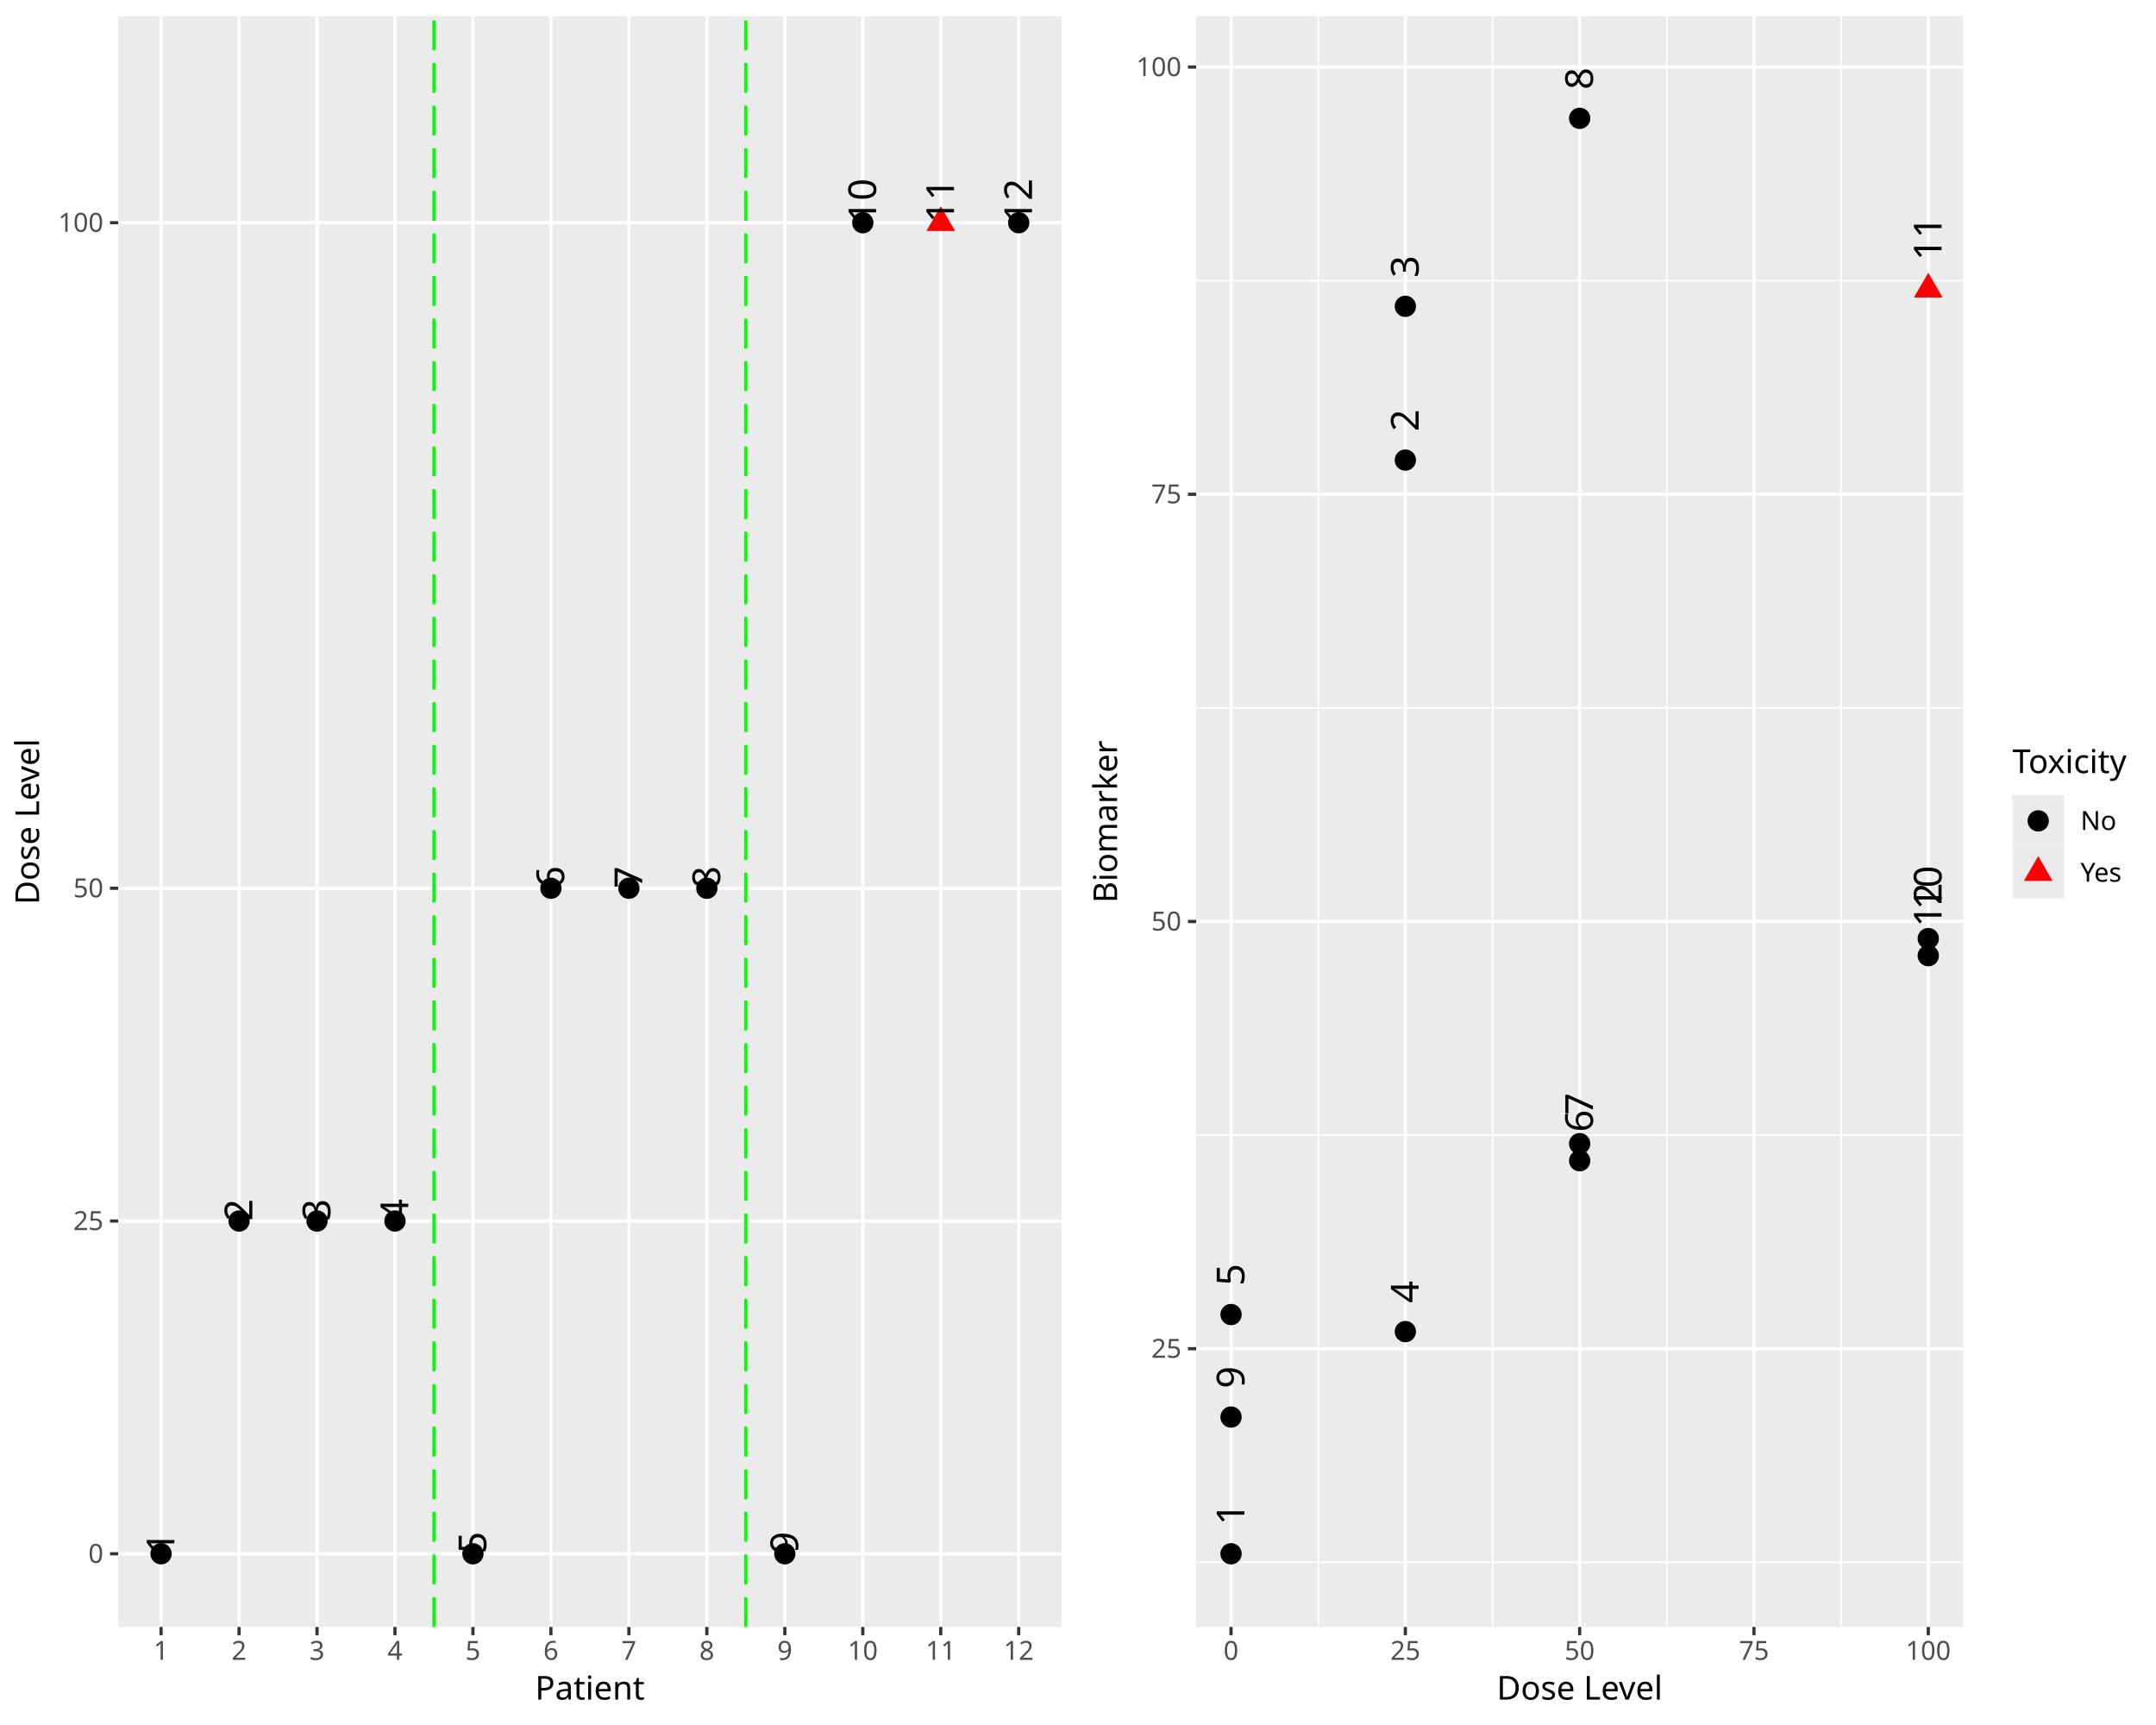
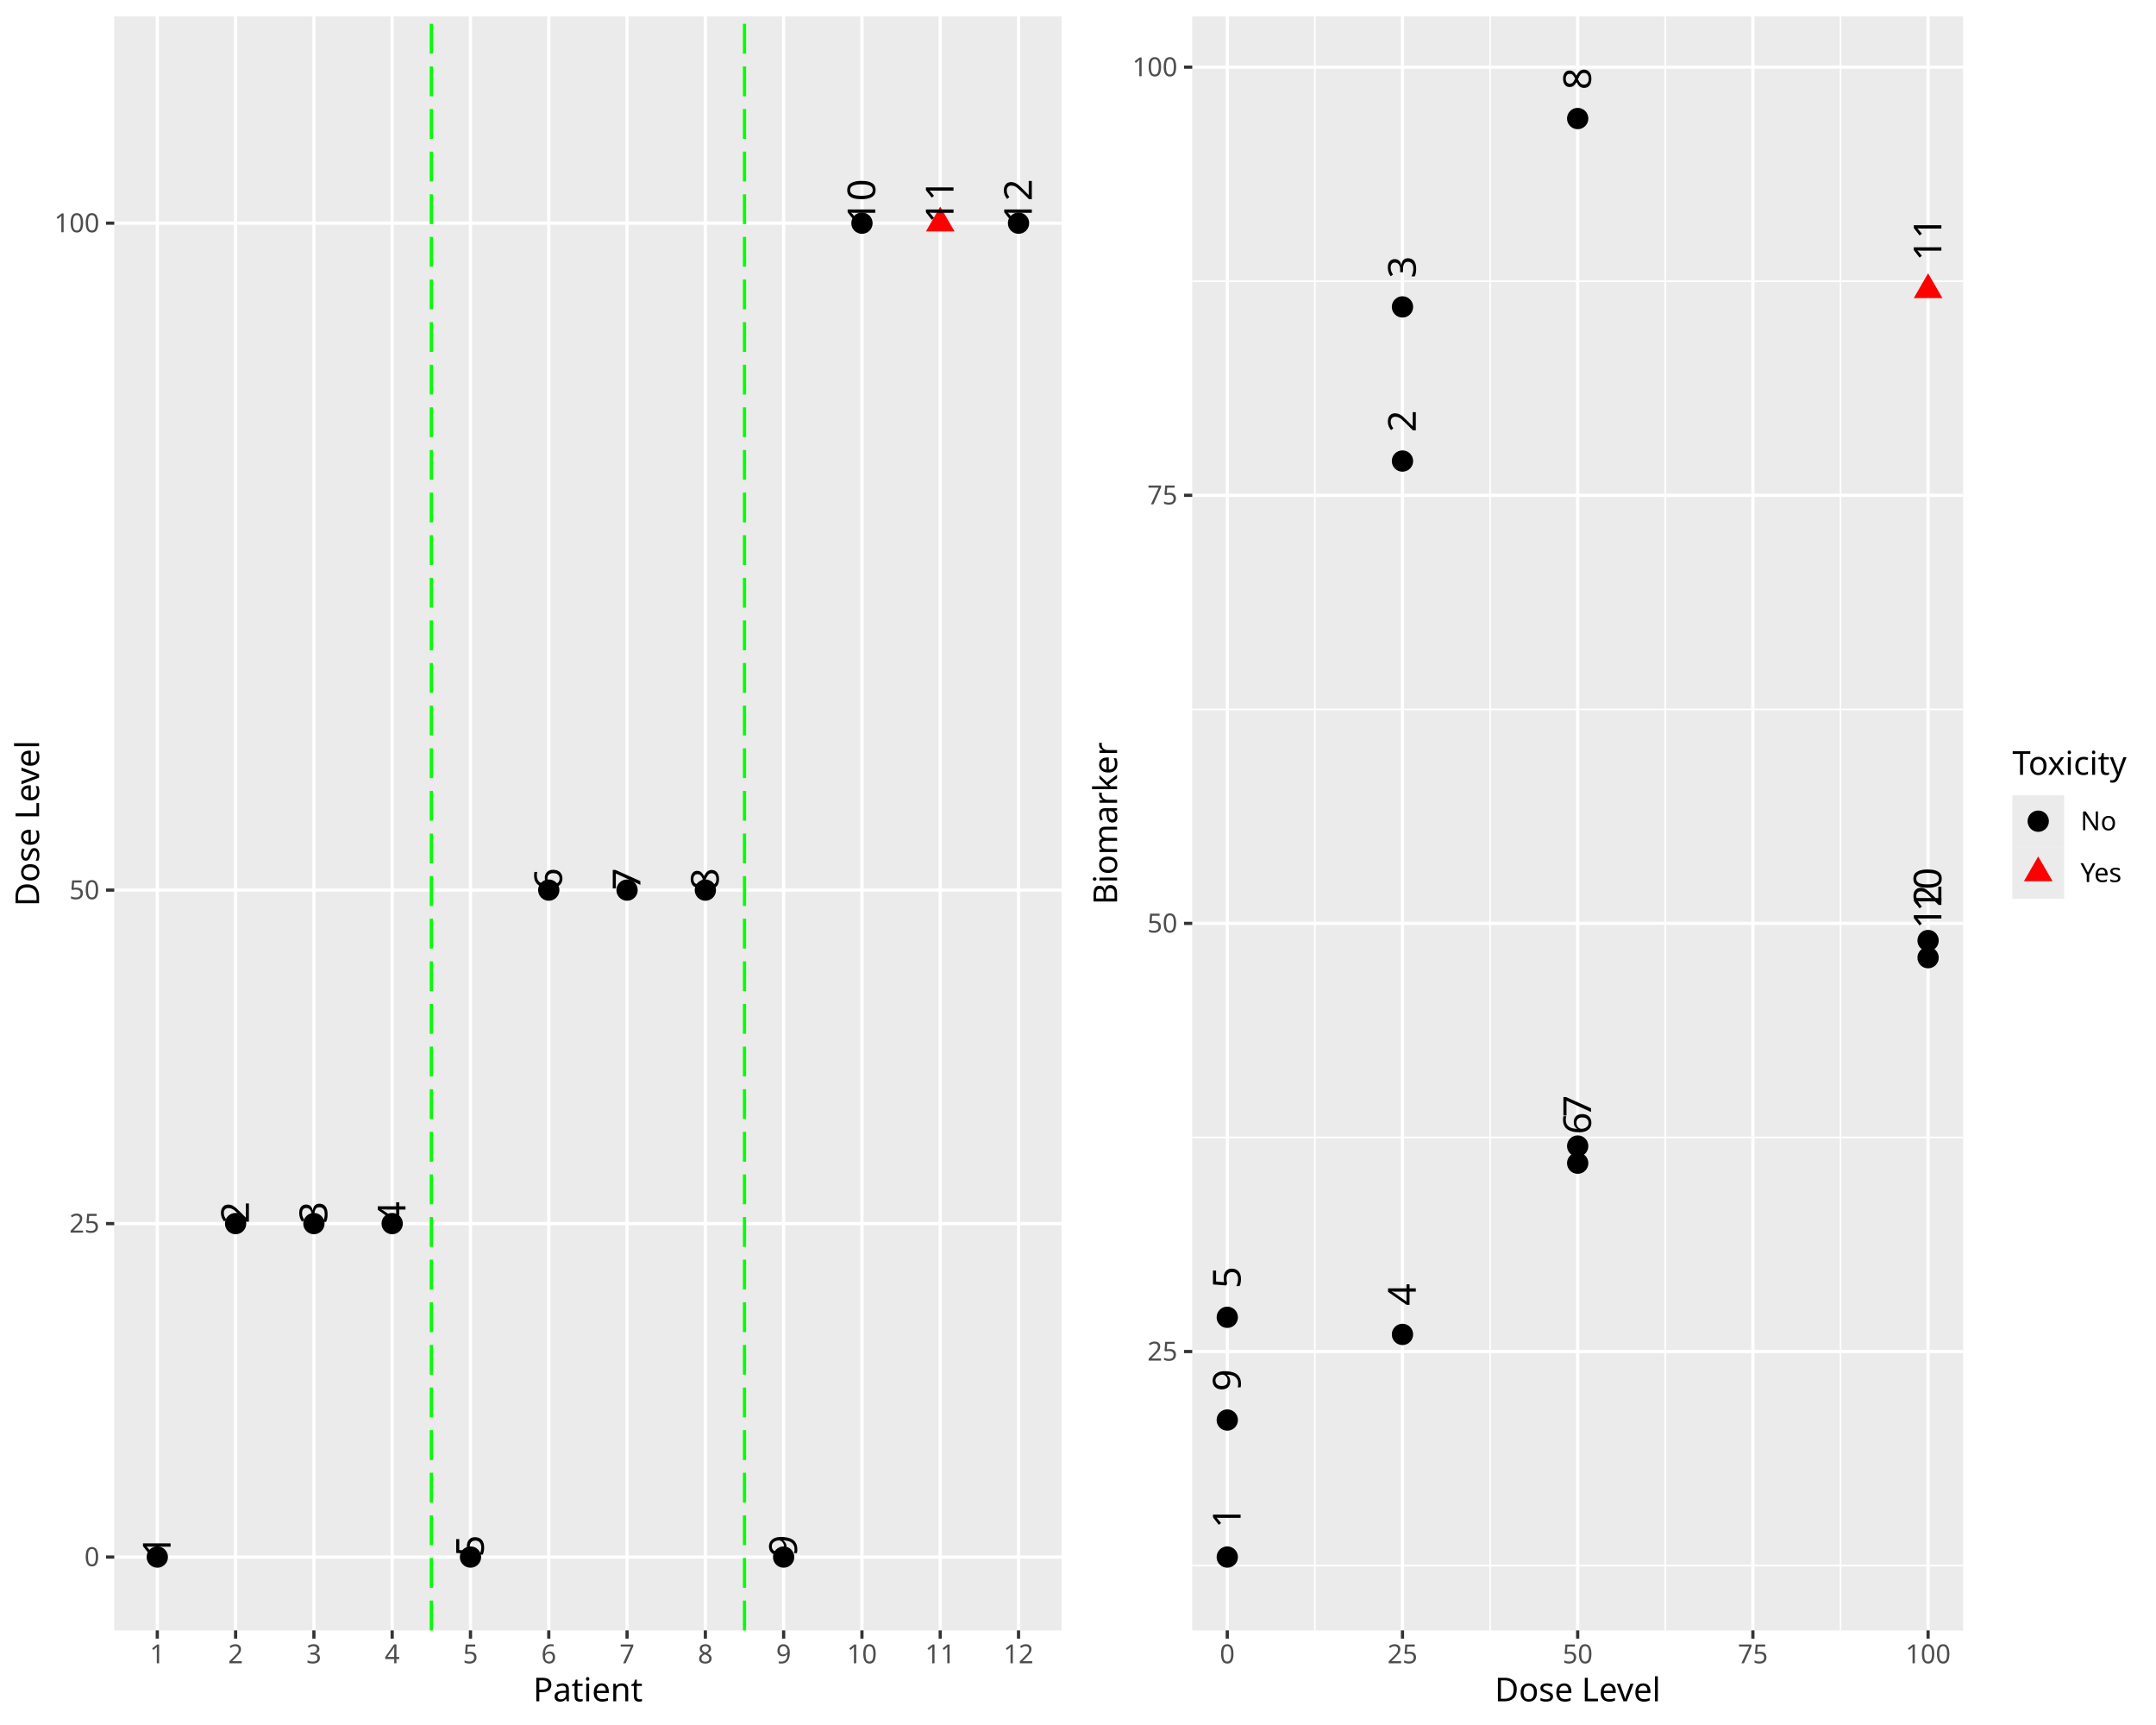
<svg xmlns="http://www.w3.org/2000/svg" class="svglite" data-engine-version="2.0" width="720.00pt" height="576.00pt" viewBox="0 0 720.00 576.00">
  <defs>
    <style type="text/css">
    .svglite line, .svglite polyline, .svglite polygon, .svglite path, .svglite rect, .svglite circle {
      fill: none;
      stroke: #000000;
      stroke-linecap: round;
      stroke-linejoin: round;
      stroke-miterlimit: 10.00;
    }
  </style>
  </defs>
  <rect width="100%" height="100%" style="stroke: none; fill: #FFFFFF;" />
  <defs>
    <clipPath id="cpMC4wMHw3MjAuMDB8MC4wMHw1NzYuMDA=">
      <rect x="0.00" y="0.00" width="720.00" height="576.00" />
    </clipPath>
  </defs>
  <g clip-path="url(#cpMC4wMHw3MjAuMDB8MC4wMHw1NzYuMDA=)">
</g>
  <defs>
    <clipPath id="cpMC4wMHwzNjAuMDB8MC4wMHw1NzYuMDA=">
      <rect x="0" y="0.00" width="360.00" height="576.00" />
    </clipPath>
  </defs>
  <g clip-path="url(#cpMC4wMHwzNjAuMDB8MC4wMHw1NzYuMDA=)">
    <rect x="0" y="0.00" width="360.00" height="576.00" style="stroke-width: 1.07; stroke: #FFFFFF; fill: #FFFFFF;" />
  </g>
  <g clip-path="url(#cpMC4wMHw3MjAuMDB8MC4wMHw1NzYuMDA=)">
</g>
  <defs>
-     <clipPath id="cpMzkuNDd8MzU0LjUyfDUuNDh8NTQzLjI3">
-       <rect x="39.47" y="5.48" width="315.05" height="537.79" />
-     </clipPath>
-   </defs>
-   <g clip-path="url(#cpMzkuNDd8MzU0LjUyfDUuNDh8NTQzLjI3)">
-     <rect x="39.47" y="5.48" width="315.05" height="537.79" style="stroke-width: 1.07; stroke: none; fill: #EBEBEB;" />
-     <polyline points="39.47,518.82 354.52,518.82 " style="stroke-width: 1.07; stroke: #FFFFFF; stroke-linecap: butt;" />
-     <polyline points="39.47,407.71 354.52,407.71 " style="stroke-width: 1.07; stroke: #FFFFFF; stroke-linecap: butt;" />
-     <polyline points="39.47,296.60 354.52,296.60 " style="stroke-width: 1.07; stroke: #FFFFFF; stroke-linecap: butt;" />
-     <polyline points="39.47,74.37 354.52,74.37 " style="stroke-width: 1.07; stroke: #FFFFFF; stroke-linecap: butt;" />
-     <polyline points="53.79,543.27 53.79,5.48 " style="stroke-width: 1.07; stroke: #FFFFFF; stroke-linecap: butt;" />
-     <polyline points="79.83,543.27 79.83,5.48 " style="stroke-width: 1.07; stroke: #FFFFFF; stroke-linecap: butt;" />
-     <polyline points="105.87,543.27 105.87,5.48 " style="stroke-width: 1.07; stroke: #FFFFFF; stroke-linecap: butt;" />
-     <polyline points="131.90,543.27 131.90,5.48 " style="stroke-width: 1.07; stroke: #FFFFFF; stroke-linecap: butt;" />
-     <polyline points="157.94,543.27 157.94,5.48 " style="stroke-width: 1.07; stroke: #FFFFFF; stroke-linecap: butt;" />
-     <polyline points="183.98,543.27 183.98,5.48 " style="stroke-width: 1.07; stroke: #FFFFFF; stroke-linecap: butt;" />
-     <polyline points="210.02,543.27 210.02,5.48 " style="stroke-width: 1.07; stroke: #FFFFFF; stroke-linecap: butt;" />
-     <polyline points="236.05,543.27 236.05,5.48 " style="stroke-width: 1.07; stroke: #FFFFFF; stroke-linecap: butt;" />
-     <polyline points="262.09,543.27 262.09,5.48 " style="stroke-width: 1.07; stroke: #FFFFFF; stroke-linecap: butt;" />
-     <polyline points="288.13,543.27 288.13,5.48 " style="stroke-width: 1.07; stroke: #FFFFFF; stroke-linecap: butt;" />
-     <polyline points="314.16,543.27 314.16,5.48 " style="stroke-width: 1.07; stroke: #FFFFFF; stroke-linecap: butt;" />
-     <polyline points="340.20,543.27 340.20,5.48 " style="stroke-width: 1.07; stroke: #FFFFFF; stroke-linecap: butt;" />
-     <circle cx="53.79" cy="518.82" r="3.56" style="stroke-width: 0.71; stroke: none; fill: #000000;" />
-     <circle cx="79.83" cy="407.71" r="3.56" style="stroke-width: 0.71; stroke: none; fill: #000000;" />
-     <circle cx="105.87" cy="407.71" r="3.56" style="stroke-width: 0.71; stroke: none; fill: #000000;" />
-     <circle cx="131.90" cy="407.71" r="3.56" style="stroke-width: 0.71; stroke: none; fill: #000000;" />
-     <circle cx="157.94" cy="518.82" r="3.56" style="stroke-width: 0.71; stroke: none; fill: #000000;" />
-     <circle cx="183.98" cy="296.60" r="3.56" style="stroke-width: 0.71; stroke: none; fill: #000000;" />
-     <circle cx="210.02" cy="296.60" r="3.56" style="stroke-width: 0.71; stroke: none; fill: #000000;" />
-     <circle cx="236.05" cy="296.60" r="3.56" style="stroke-width: 0.71; stroke: none; fill: #000000;" />
-     <circle cx="262.09" cy="518.82" r="3.56" style="stroke-width: 0.71; stroke: none; fill: #000000;" />
-     <circle cx="288.13" cy="74.37" r="3.56" style="stroke-width: 0.71; stroke: none; fill: #000000;" />
-     <polygon points="314.16,68.84 318.95,77.13 309.38,77.13 " style="stroke-width: 0.71; stroke: none; fill: #FF0000;" />
-     <circle cx="340.20" cy="74.37" r="3.56" style="stroke-width: 0.71; stroke: none; fill: #000000;" />
-     <line x1="144.92" y1="543.27" x2="144.92" y2="5.48" style="stroke-width: 1.07; stroke: #00FF00; stroke-dasharray: 9.96,4.27; stroke-linecap: butt;" />
-     <line x1="249.07" y1="543.27" x2="249.07" y2="5.48" style="stroke-width: 1.07; stroke: #00FF00; stroke-dasharray: 9.96,4.27; stroke-linecap: butt;" />
-     <text transform="translate(58.23,518.82) rotate(-90)" style="font-size: 12.90px; font-family: sans;" textLength="14.35px" lengthAdjust="spacingAndGlyphs">  1</text>
-     <text transform="translate(84.27,407.71) rotate(-90)" style="font-size: 12.90px; font-family: sans;" textLength="14.35px" lengthAdjust="spacingAndGlyphs">  2</text>
-     <text transform="translate(110.31,407.71) rotate(-90)" style="font-size: 12.90px; font-family: sans;" textLength="14.35px" lengthAdjust="spacingAndGlyphs">  3</text>
-     <text transform="translate(136.34,407.71) rotate(-90)" style="font-size: 12.90px; font-family: sans;" textLength="14.35px" lengthAdjust="spacingAndGlyphs">  4</text>
-     <text transform="translate(162.38,518.82) rotate(-90)" style="font-size: 12.90px; font-family: sans;" textLength="14.35px" lengthAdjust="spacingAndGlyphs">  5</text>
-     <text transform="translate(188.42,296.60) rotate(-90)" style="font-size: 12.90px; font-family: sans;" textLength="14.35px" lengthAdjust="spacingAndGlyphs">  6</text>
-     <text transform="translate(214.46,296.60) rotate(-90)" style="font-size: 12.90px; font-family: sans;" textLength="14.35px" lengthAdjust="spacingAndGlyphs">  7</text>
-     <text transform="translate(240.49,296.60) rotate(-90)" style="font-size: 12.90px; font-family: sans;" textLength="14.35px" lengthAdjust="spacingAndGlyphs">  8</text>
-     <text transform="translate(266.53,518.82) rotate(-90)" style="font-size: 12.90px; font-family: sans;" textLength="14.35px" lengthAdjust="spacingAndGlyphs">  9</text>
-     <text transform="translate(292.57,74.37) rotate(-90)" style="font-size: 12.90px; font-family: sans;" textLength="21.53px" lengthAdjust="spacingAndGlyphs">  10</text>
-     <text transform="translate(318.60,74.37) rotate(-90)" style="font-size: 12.90px; font-family: sans;" textLength="21.53px" lengthAdjust="spacingAndGlyphs">  11</text>
-     <text transform="translate(344.64,74.37) rotate(-90)" style="font-size: 12.90px; font-family: sans;" textLength="21.53px" lengthAdjust="spacingAndGlyphs">  12</text>
-   </g>
-   <g clip-path="url(#cpMC4wMHw3MjAuMDB8MC4wMHw1NzYuMDA=)">
-     <text x="34.54" y="521.85" text-anchor="end" style="font-size: 8.80px; fill: #4D4D4D; font-family: sans;" textLength="4.89px" lengthAdjust="spacingAndGlyphs">0</text>
-     <text x="34.54" y="410.74" text-anchor="end" style="font-size: 8.80px; fill: #4D4D4D; font-family: sans;" textLength="9.79px" lengthAdjust="spacingAndGlyphs">25</text>
-     <text x="34.54" y="299.62" text-anchor="end" style="font-size: 8.80px; fill: #4D4D4D; font-family: sans;" textLength="9.79px" lengthAdjust="spacingAndGlyphs">50</text>
-     <text x="34.54" y="77.40" text-anchor="end" style="font-size: 8.80px; fill: #4D4D4D; font-family: sans;" textLength="14.68px" lengthAdjust="spacingAndGlyphs">100</text>
-     <polyline points="36.73,518.82 39.47,518.82 " style="stroke-width: 1.07; stroke: #333333; stroke-linecap: butt;" />
-     <polyline points="36.73,407.71 39.47,407.71 " style="stroke-width: 1.07; stroke: #333333; stroke-linecap: butt;" />
-     <polyline points="36.73,296.60 39.47,296.60 " style="stroke-width: 1.07; stroke: #333333; stroke-linecap: butt;" />
-     <polyline points="36.73,74.37 39.47,74.37 " style="stroke-width: 1.07; stroke: #333333; stroke-linecap: butt;" />
-     <polyline points="53.79,546.01 53.79,543.27 " style="stroke-width: 1.07; stroke: #333333; stroke-linecap: butt;" />
-     <polyline points="79.83,546.01 79.83,543.27 " style="stroke-width: 1.07; stroke: #333333; stroke-linecap: butt;" />
-     <polyline points="105.87,546.01 105.87,543.27 " style="stroke-width: 1.07; stroke: #333333; stroke-linecap: butt;" />
-     <polyline points="131.90,546.01 131.90,543.27 " style="stroke-width: 1.07; stroke: #333333; stroke-linecap: butt;" />
-     <polyline points="157.94,546.01 157.94,543.27 " style="stroke-width: 1.07; stroke: #333333; stroke-linecap: butt;" />
-     <polyline points="183.98,546.01 183.98,543.27 " style="stroke-width: 1.07; stroke: #333333; stroke-linecap: butt;" />
-     <polyline points="210.02,546.01 210.02,543.27 " style="stroke-width: 1.07; stroke: #333333; stroke-linecap: butt;" />
-     <polyline points="236.05,546.01 236.05,543.27 " style="stroke-width: 1.07; stroke: #333333; stroke-linecap: butt;" />
-     <polyline points="262.09,546.01 262.09,543.27 " style="stroke-width: 1.07; stroke: #333333; stroke-linecap: butt;" />
-     <polyline points="288.13,546.01 288.13,543.27 " style="stroke-width: 1.07; stroke: #333333; stroke-linecap: butt;" />
-     <polyline points="314.16,546.01 314.16,543.27 " style="stroke-width: 1.07; stroke: #333333; stroke-linecap: butt;" />
-     <polyline points="340.20,546.01 340.20,543.27 " style="stroke-width: 1.07; stroke: #333333; stroke-linecap: butt;" />
-     <text x="53.79" y="554.25" text-anchor="middle" style="font-size: 8.80px; fill: #4D4D4D; font-family: sans;" textLength="4.89px" lengthAdjust="spacingAndGlyphs">1</text>
-     <text x="79.83" y="554.25" text-anchor="middle" style="font-size: 8.80px; fill: #4D4D4D; font-family: sans;" textLength="4.89px" lengthAdjust="spacingAndGlyphs">2</text>
-     <text x="105.87" y="554.25" text-anchor="middle" style="font-size: 8.80px; fill: #4D4D4D; font-family: sans;" textLength="4.89px" lengthAdjust="spacingAndGlyphs">3</text>
-     <text x="131.90" y="554.25" text-anchor="middle" style="font-size: 8.80px; fill: #4D4D4D; font-family: sans;" textLength="4.89px" lengthAdjust="spacingAndGlyphs">4</text>
-     <text x="157.94" y="554.25" text-anchor="middle" style="font-size: 8.80px; fill: #4D4D4D; font-family: sans;" textLength="4.89px" lengthAdjust="spacingAndGlyphs">5</text>
-     <text x="183.98" y="554.25" text-anchor="middle" style="font-size: 8.80px; fill: #4D4D4D; font-family: sans;" textLength="4.89px" lengthAdjust="spacingAndGlyphs">6</text>
-     <text x="210.02" y="554.25" text-anchor="middle" style="font-size: 8.80px; fill: #4D4D4D; font-family: sans;" textLength="4.89px" lengthAdjust="spacingAndGlyphs">7</text>
-     <text x="236.05" y="554.25" text-anchor="middle" style="font-size: 8.80px; fill: #4D4D4D; font-family: sans;" textLength="4.89px" lengthAdjust="spacingAndGlyphs">8</text>
-     <text x="262.09" y="554.25" text-anchor="middle" style="font-size: 8.80px; fill: #4D4D4D; font-family: sans;" textLength="4.89px" lengthAdjust="spacingAndGlyphs">9</text>
-     <text x="288.13" y="554.25" text-anchor="middle" style="font-size: 8.80px; fill: #4D4D4D; font-family: sans;" textLength="9.79px" lengthAdjust="spacingAndGlyphs">10</text>
-     <text x="314.16" y="554.25" text-anchor="middle" style="font-size: 8.80px; fill: #4D4D4D; font-family: sans;" textLength="9.79px" lengthAdjust="spacingAndGlyphs">11</text>
-     <text x="340.20" y="554.25" text-anchor="middle" style="font-size: 8.80px; fill: #4D4D4D; font-family: sans;" textLength="9.79px" lengthAdjust="spacingAndGlyphs">12</text>
-     <text x="197.00" y="567.52" text-anchor="middle" style="font-size: 11.00px; font-family: sans;" textLength="34.25px" lengthAdjust="spacingAndGlyphs">Patient</text>
-     <text transform="translate(13.05,274.37) rotate(-90)" text-anchor="middle" style="font-size: 11.00px; font-family: sans;" textLength="55.04px" lengthAdjust="spacingAndGlyphs">Dose Level</text>
+     <clipPath id="cpMzguMTV8MzU0LjUyfDUuNDh8NTQ0LjQy">
+       <rect x="38.15" y="5.48" width="316.37" height="538.94" />
+     </clipPath>
+   </defs>
+   <g clip-path="url(#cpMzguMTV8MzU0LjUyfDUuNDh8NTQ0LjQy)">
+     <rect x="38.15" y="5.48" width="316.37" height="538.94" style="stroke-width: 1.07; stroke: none; fill: #EBEBEB;" />
+     <polyline points="38.15,519.92 354.52,519.92 " style="stroke-width: 1.07; stroke: #FFFFFF; stroke-linecap: butt;" />
+     <polyline points="38.15,408.57 354.52,408.57 " style="stroke-width: 1.07; stroke: #FFFFFF; stroke-linecap: butt;" />
+     <polyline points="38.15,297.22 354.52,297.22 " style="stroke-width: 1.07; stroke: #FFFFFF; stroke-linecap: butt;" />
+     <polyline points="38.15,74.52 354.52,74.52 " style="stroke-width: 1.07; stroke: #FFFFFF; stroke-linecap: butt;" />
+     <polyline points="52.53,544.42 52.53,5.48 " style="stroke-width: 1.07; stroke: #FFFFFF; stroke-linecap: butt;" />
+     <polyline points="78.68,544.42 78.68,5.48 " style="stroke-width: 1.07; stroke: #FFFFFF; stroke-linecap: butt;" />
+     <polyline points="104.83,544.42 104.83,5.48 " style="stroke-width: 1.07; stroke: #FFFFFF; stroke-linecap: butt;" />
+     <polyline points="130.97,544.42 130.97,5.48 " style="stroke-width: 1.07; stroke: #FFFFFF; stroke-linecap: butt;" />
+     <polyline points="157.12,544.42 157.12,5.48 " style="stroke-width: 1.07; stroke: #FFFFFF; stroke-linecap: butt;" />
+     <polyline points="183.26,544.42 183.26,5.48 " style="stroke-width: 1.07; stroke: #FFFFFF; stroke-linecap: butt;" />
+     <polyline points="209.41,544.42 209.41,5.48 " style="stroke-width: 1.07; stroke: #FFFFFF; stroke-linecap: butt;" />
+     <polyline points="235.56,544.42 235.56,5.48 " style="stroke-width: 1.07; stroke: #FFFFFF; stroke-linecap: butt;" />
+     <polyline points="261.70,544.42 261.70,5.48 " style="stroke-width: 1.07; stroke: #FFFFFF; stroke-linecap: butt;" />
+     <polyline points="287.85,544.42 287.85,5.48 " style="stroke-width: 1.07; stroke: #FFFFFF; stroke-linecap: butt;" />
+     <polyline points="313.99,544.42 313.99,5.48 " style="stroke-width: 1.07; stroke: #FFFFFF; stroke-linecap: butt;" />
+     <polyline points="340.14,544.42 340.14,5.48 " style="stroke-width: 1.07; stroke: #FFFFFF; stroke-linecap: butt;" />
+     <circle cx="52.53" cy="519.92" r="3.56" style="stroke-width: 0.71; stroke: none; fill: #000000;" />
+     <circle cx="78.68" cy="408.57" r="3.56" style="stroke-width: 0.71; stroke: none; fill: #000000;" />
+     <circle cx="104.83" cy="408.57" r="3.56" style="stroke-width: 0.71; stroke: none; fill: #000000;" />
+     <circle cx="130.97" cy="408.57" r="3.56" style="stroke-width: 0.71; stroke: none; fill: #000000;" />
+     <circle cx="157.12" cy="519.92" r="3.56" style="stroke-width: 0.71; stroke: none; fill: #000000;" />
+     <circle cx="183.26" cy="297.22" r="3.56" style="stroke-width: 0.71; stroke: none; fill: #000000;" />
+     <circle cx="209.41" cy="297.22" r="3.56" style="stroke-width: 0.71; stroke: none; fill: #000000;" />
+     <circle cx="235.56" cy="297.22" r="3.56" style="stroke-width: 0.71; stroke: none; fill: #000000;" />
+     <circle cx="261.70" cy="519.92" r="3.56" style="stroke-width: 0.71; stroke: none; fill: #000000;" />
+     <circle cx="287.85" cy="74.52" r="3.56" style="stroke-width: 0.71; stroke: none; fill: #000000;" />
+     <polygon points="313.99,68.99 318.78,77.28 309.21,77.28 " style="stroke-width: 0.71; stroke: none; fill: #FF0000;" />
+     <circle cx="340.14" cy="74.52" r="3.56" style="stroke-width: 0.71; stroke: none; fill: #000000;" />
+     <line x1="144.04" y1="544.42" x2="144.04" y2="5.48" style="stroke-width: 1.07; stroke: #00FF00; stroke-dasharray: 9.96,4.27; stroke-linecap: butt;" />
+     <line x1="248.63" y1="544.42" x2="248.63" y2="5.48" style="stroke-width: 1.07; stroke: #00FF00; stroke-dasharray: 9.96,4.27; stroke-linecap: butt;" />
+     <text transform="translate(56.97,519.92) rotate(-90)" style="font-size: 12.90px; font-family: sans;" textLength="14.35px" lengthAdjust="spacingAndGlyphs">  1</text>
+     <text transform="translate(83.12,408.57) rotate(-90)" style="font-size: 12.90px; font-family: sans;" textLength="14.35px" lengthAdjust="spacingAndGlyphs">  2</text>
+     <text transform="translate(109.27,408.57) rotate(-90)" style="font-size: 12.90px; font-family: sans;" textLength="14.35px" lengthAdjust="spacingAndGlyphs">  3</text>
+     <text transform="translate(135.41,408.57) rotate(-90)" style="font-size: 12.90px; font-family: sans;" textLength="14.35px" lengthAdjust="spacingAndGlyphs">  4</text>
+     <text transform="translate(161.56,519.92) rotate(-90)" style="font-size: 12.90px; font-family: sans;" textLength="14.35px" lengthAdjust="spacingAndGlyphs">  5</text>
+     <text transform="translate(187.70,297.22) rotate(-90)" style="font-size: 12.90px; font-family: sans;" textLength="14.35px" lengthAdjust="spacingAndGlyphs">  6</text>
+     <text transform="translate(213.85,297.22) rotate(-90)" style="font-size: 12.90px; font-family: sans;" textLength="14.35px" lengthAdjust="spacingAndGlyphs">  7</text>
+     <text transform="translate(240.00,297.22) rotate(-90)" style="font-size: 12.90px; font-family: sans;" textLength="14.35px" lengthAdjust="spacingAndGlyphs">  8</text>
+     <text transform="translate(266.14,519.92) rotate(-90)" style="font-size: 12.90px; font-family: sans;" textLength="14.35px" lengthAdjust="spacingAndGlyphs">  9</text>
+     <text transform="translate(292.29,74.52) rotate(-90)" style="font-size: 12.90px; font-family: sans;" textLength="21.53px" lengthAdjust="spacingAndGlyphs">  10</text>
+     <text transform="translate(318.43,74.52) rotate(-90)" style="font-size: 12.90px; font-family: sans;" textLength="21.53px" lengthAdjust="spacingAndGlyphs">  11</text>
+     <text transform="translate(344.58,74.52) rotate(-90)" style="font-size: 12.90px; font-family: sans;" textLength="21.53px" lengthAdjust="spacingAndGlyphs">  12</text>
+   </g>
+   <g clip-path="url(#cpMC4wMHw3MjAuMDB8MC4wMHw1NzYuMDA=)">
+     <text x="33.22" y="522.95" text-anchor="end" style="font-size: 8.80px; fill: #4D4D4D; font-family: sans;" textLength="4.89px" lengthAdjust="spacingAndGlyphs">0</text>
+     <text x="33.22" y="411.60" text-anchor="end" style="font-size: 8.80px; fill: #4D4D4D; font-family: sans;" textLength="9.79px" lengthAdjust="spacingAndGlyphs">25</text>
+     <text x="33.22" y="300.25" text-anchor="end" style="font-size: 8.80px; fill: #4D4D4D; font-family: sans;" textLength="9.79px" lengthAdjust="spacingAndGlyphs">50</text>
+     <text x="33.22" y="77.55" text-anchor="end" style="font-size: 8.80px; fill: #4D4D4D; font-family: sans;" textLength="14.68px" lengthAdjust="spacingAndGlyphs">100</text>
+     <polyline points="35.41,519.92 38.15,519.92 " style="stroke-width: 1.07; stroke: #333333; stroke-linecap: butt;" />
+     <polyline points="35.41,408.57 38.15,408.57 " style="stroke-width: 1.07; stroke: #333333; stroke-linecap: butt;" />
+     <polyline points="35.41,297.22 38.15,297.22 " style="stroke-width: 1.07; stroke: #333333; stroke-linecap: butt;" />
+     <polyline points="35.41,74.52 38.15,74.52 " style="stroke-width: 1.07; stroke: #333333; stroke-linecap: butt;" />
+     <polyline points="52.53,547.16 52.53,544.42 " style="stroke-width: 1.07; stroke: #333333; stroke-linecap: butt;" />
+     <polyline points="78.68,547.16 78.68,544.42 " style="stroke-width: 1.07; stroke: #333333; stroke-linecap: butt;" />
+     <polyline points="104.83,547.16 104.83,544.42 " style="stroke-width: 1.07; stroke: #333333; stroke-linecap: butt;" />
+     <polyline points="130.97,547.16 130.97,544.42 " style="stroke-width: 1.07; stroke: #333333; stroke-linecap: butt;" />
+     <polyline points="157.12,547.16 157.12,544.42 " style="stroke-width: 1.07; stroke: #333333; stroke-linecap: butt;" />
+     <polyline points="183.26,547.16 183.26,544.42 " style="stroke-width: 1.07; stroke: #333333; stroke-linecap: butt;" />
+     <polyline points="209.41,547.16 209.41,544.42 " style="stroke-width: 1.07; stroke: #333333; stroke-linecap: butt;" />
+     <polyline points="235.56,547.16 235.56,544.42 " style="stroke-width: 1.07; stroke: #333333; stroke-linecap: butt;" />
+     <polyline points="261.70,547.16 261.70,544.42 " style="stroke-width: 1.07; stroke: #333333; stroke-linecap: butt;" />
+     <polyline points="287.85,547.16 287.85,544.42 " style="stroke-width: 1.07; stroke: #333333; stroke-linecap: butt;" />
+     <polyline points="313.99,547.16 313.99,544.42 " style="stroke-width: 1.07; stroke: #333333; stroke-linecap: butt;" />
+     <polyline points="340.14,547.16 340.14,544.42 " style="stroke-width: 1.07; stroke: #333333; stroke-linecap: butt;" />
+     <text x="52.53" y="555.40" text-anchor="middle" style="font-size: 8.80px; fill: #4D4D4D; font-family: sans;" textLength="4.89px" lengthAdjust="spacingAndGlyphs">1</text>
+     <text x="78.68" y="555.40" text-anchor="middle" style="font-size: 8.80px; fill: #4D4D4D; font-family: sans;" textLength="4.89px" lengthAdjust="spacingAndGlyphs">2</text>
+     <text x="104.83" y="555.40" text-anchor="middle" style="font-size: 8.80px; fill: #4D4D4D; font-family: sans;" textLength="4.89px" lengthAdjust="spacingAndGlyphs">3</text>
+     <text x="130.97" y="555.40" text-anchor="middle" style="font-size: 8.80px; fill: #4D4D4D; font-family: sans;" textLength="4.89px" lengthAdjust="spacingAndGlyphs">4</text>
+     <text x="157.12" y="555.40" text-anchor="middle" style="font-size: 8.80px; fill: #4D4D4D; font-family: sans;" textLength="4.89px" lengthAdjust="spacingAndGlyphs">5</text>
+     <text x="183.26" y="555.40" text-anchor="middle" style="font-size: 8.80px; fill: #4D4D4D; font-family: sans;" textLength="4.89px" lengthAdjust="spacingAndGlyphs">6</text>
+     <text x="209.41" y="555.40" text-anchor="middle" style="font-size: 8.80px; fill: #4D4D4D; font-family: sans;" textLength="4.89px" lengthAdjust="spacingAndGlyphs">7</text>
+     <text x="235.56" y="555.40" text-anchor="middle" style="font-size: 8.80px; fill: #4D4D4D; font-family: sans;" textLength="4.89px" lengthAdjust="spacingAndGlyphs">8</text>
+     <text x="261.70" y="555.40" text-anchor="middle" style="font-size: 8.80px; fill: #4D4D4D; font-family: sans;" textLength="4.89px" lengthAdjust="spacingAndGlyphs">9</text>
+     <text x="287.85" y="555.40" text-anchor="middle" style="font-size: 8.80px; fill: #4D4D4D; font-family: sans;" textLength="9.79px" lengthAdjust="spacingAndGlyphs">10</text>
+     <text x="313.99" y="555.40" text-anchor="middle" style="font-size: 8.80px; fill: #4D4D4D; font-family: sans;" textLength="9.79px" lengthAdjust="spacingAndGlyphs">11</text>
+     <text x="340.14" y="555.40" text-anchor="middle" style="font-size: 8.80px; fill: #4D4D4D; font-family: sans;" textLength="9.79px" lengthAdjust="spacingAndGlyphs">12</text>
+     <text x="196.34" y="568.10" text-anchor="middle" style="font-size: 11.00px; font-family: sans;" textLength="34.25px" lengthAdjust="spacingAndGlyphs">Patient</text>
+     <text transform="translate(13.05,274.95) rotate(-90)" text-anchor="middle" style="font-size: 11.00px; font-family: sans;" textLength="55.04px" lengthAdjust="spacingAndGlyphs">Dose Level</text>
  </g>
  <defs>
    <clipPath id="cpMzYwLjAwfDcyMC4wMHwwLjAwfDU3Ni4wMA==">
      <rect x="360.00" y="0.00" width="360.00" height="576.00" />
    </clipPath>
  </defs>
  <g clip-path="url(#cpMzYwLjAwfDcyMC4wMHwwLjAwfDU3Ni4wMA==)">
    <rect x="360.00" y="0.00" width="360.00" height="576.00" style="stroke-width: 1.07; stroke: #FFFFFF; fill: #FFFFFF;" />
  </g>
  <g clip-path="url(#cpMC4wMHw3MjAuMDB8MC4wMHw1NzYuMDA=)">
</g>
  <defs>
-     <clipPath id="cpMzk5LjQ3fDY1NS41OXw1LjQ4fDU0My4yNw==">
-       <rect x="399.47" y="5.48" width="256.12" height="537.79" />
-     </clipPath>
-   </defs>
-   <g clip-path="url(#cpMzk5LjQ3fDY1NS41OXw1LjQ4fDU0My4yNw==)">
-     <rect x="399.47" y="5.48" width="256.12" height="537.79" style="stroke-width: 1.07; stroke: none; fill: #EBEBEB;" />
-     <polyline points="399.47,521.67 655.59,521.67 " style="stroke-width: 0.53; stroke: #FFFFFF; stroke-linecap: butt;" />
-     <polyline points="399.47,379.02 655.59,379.02 " style="stroke-width: 0.53; stroke: #FFFFFF; stroke-linecap: butt;" />
-     <polyline points="399.47,236.37 655.59,236.37 " style="stroke-width: 0.53; stroke: #FFFFFF; stroke-linecap: butt;" />
-     <polyline points="399.47,93.72 655.59,93.72 " style="stroke-width: 0.53; stroke: #FFFFFF; stroke-linecap: butt;" />
-     <polyline points="440.22,543.27 440.22,5.48 " style="stroke-width: 0.53; stroke: #FFFFFF; stroke-linecap: butt;" />
-     <polyline points="498.43,543.27 498.43,5.48 " style="stroke-width: 0.53; stroke: #FFFFFF; stroke-linecap: butt;" />
-     <polyline points="556.64,543.27 556.64,5.48 " style="stroke-width: 0.53; stroke: #FFFFFF; stroke-linecap: butt;" />
-     <polyline points="614.85,543.27 614.85,5.48 " style="stroke-width: 0.53; stroke: #FFFFFF; stroke-linecap: butt;" />
-     <polyline points="399.47,450.35 655.59,450.35 " style="stroke-width: 1.07; stroke: #FFFFFF; stroke-linecap: butt;" />
-     <polyline points="399.47,307.70 655.59,307.70 " style="stroke-width: 1.07; stroke: #FFFFFF; stroke-linecap: butt;" />
-     <polyline points="399.47,165.04 655.59,165.04 " style="stroke-width: 1.07; stroke: #FFFFFF; stroke-linecap: butt;" />
-     <polyline points="399.47,22.39 655.59,22.39 " style="stroke-width: 1.07; stroke: #FFFFFF; stroke-linecap: butt;" />
-     <polyline points="411.11,543.27 411.11,5.48 " style="stroke-width: 1.07; stroke: #FFFFFF; stroke-linecap: butt;" />
-     <polyline points="469.32,543.27 469.32,5.48 " style="stroke-width: 1.07; stroke: #FFFFFF; stroke-linecap: butt;" />
-     <polyline points="527.53,543.27 527.53,5.48 " style="stroke-width: 1.07; stroke: #FFFFFF; stroke-linecap: butt;" />
-     <polyline points="585.74,543.27 585.74,5.48 " style="stroke-width: 1.07; stroke: #FFFFFF; stroke-linecap: butt;" />
-     <polyline points="643.95,543.27 643.95,5.48 " style="stroke-width: 1.07; stroke: #FFFFFF; stroke-linecap: butt;" />
-     <circle cx="411.11" cy="518.82" r="3.56" style="stroke-width: 0.71; stroke: none; fill: #000000;" />
-     <circle cx="469.32" cy="153.63" r="3.56" style="stroke-width: 0.71; stroke: none; fill: #000000;" />
-     <circle cx="469.32" cy="102.28" r="3.56" style="stroke-width: 0.71; stroke: none; fill: #000000;" />
-     <circle cx="469.32" cy="444.64" r="3.56" style="stroke-width: 0.71; stroke: none; fill: #000000;" />
-     <circle cx="411.11" cy="438.94" r="3.56" style="stroke-width: 0.71; stroke: none; fill: #000000;" />
-     <circle cx="527.53" cy="387.58" r="3.56" style="stroke-width: 0.71; stroke: none; fill: #000000;" />
-     <circle cx="527.53" cy="381.88" r="3.56" style="stroke-width: 0.71; stroke: none; fill: #000000;" />
-     <circle cx="527.53" cy="39.51" r="3.56" style="stroke-width: 0.71; stroke: none; fill: #000000;" />
-     <circle cx="411.11" cy="473.17" r="3.56" style="stroke-width: 0.71; stroke: none; fill: #000000;" />
-     <circle cx="643.95" cy="313.40" r="3.56" style="stroke-width: 0.71; stroke: none; fill: #000000;" />
-     <polygon points="643.95,91.04 648.74,99.34 639.16,99.34 " style="stroke-width: 0.71; stroke: none; fill: #FF0000;" />
-     <circle cx="643.95" cy="319.11" r="3.56" style="stroke-width: 0.71; stroke: none; fill: #000000;" />
-     <text transform="translate(415.56,509.24) rotate(-90)" style="font-size: 12.90px; font-family: sans;" textLength="7.18px" lengthAdjust="spacingAndGlyphs">1</text>
-     <text transform="translate(473.76,144.05) rotate(-90)" style="font-size: 12.90px; font-family: sans;" textLength="7.18px" lengthAdjust="spacingAndGlyphs">2</text>
-     <text transform="translate(473.76,92.69) rotate(-90)" style="font-size: 12.90px; font-family: sans;" textLength="7.18px" lengthAdjust="spacingAndGlyphs">3</text>
-     <text transform="translate(473.76,435.06) rotate(-90)" style="font-size: 12.90px; font-family: sans;" textLength="7.18px" lengthAdjust="spacingAndGlyphs">4</text>
-     <text transform="translate(415.56,429.35) rotate(-90)" style="font-size: 12.90px; font-family: sans;" textLength="7.18px" lengthAdjust="spacingAndGlyphs">5</text>
-     <text transform="translate(531.97,378.00) rotate(-90)" style="font-size: 12.90px; font-family: sans;" textLength="7.18px" lengthAdjust="spacingAndGlyphs">6</text>
-     <text transform="translate(531.97,372.29) rotate(-90)" style="font-size: 12.90px; font-family: sans;" textLength="7.18px" lengthAdjust="spacingAndGlyphs">7</text>
-     <text transform="translate(531.97,29.92) rotate(-90)" style="font-size: 12.90px; font-family: sans;" textLength="7.18px" lengthAdjust="spacingAndGlyphs">8</text>
-     <text transform="translate(415.56,463.59) rotate(-90)" style="font-size: 12.90px; font-family: sans;" textLength="7.18px" lengthAdjust="spacingAndGlyphs">9</text>
-     <text transform="translate(648.39,303.82) rotate(-90)" style="font-size: 12.90px; font-family: sans;" textLength="14.36px" lengthAdjust="spacingAndGlyphs">10</text>
-     <text transform="translate(648.39,86.99) rotate(-90)" style="font-size: 12.90px; font-family: sans;" textLength="14.36px" lengthAdjust="spacingAndGlyphs">11</text>
-     <text transform="translate(648.39,309.52) rotate(-90)" style="font-size: 12.90px; font-family: sans;" textLength="14.36px" lengthAdjust="spacingAndGlyphs">12</text>
-   </g>
-   <g clip-path="url(#cpMC4wMHw3MjAuMDB8MC4wMHw1NzYuMDA=)">
-     <text x="394.54" y="453.38" text-anchor="end" style="font-size: 8.80px; fill: #4D4D4D; font-family: sans;" textLength="9.79px" lengthAdjust="spacingAndGlyphs">25</text>
-     <text x="394.54" y="310.72" text-anchor="end" style="font-size: 8.80px; fill: #4D4D4D; font-family: sans;" textLength="9.79px" lengthAdjust="spacingAndGlyphs">50</text>
-     <text x="394.54" y="168.07" text-anchor="end" style="font-size: 8.80px; fill: #4D4D4D; font-family: sans;" textLength="9.79px" lengthAdjust="spacingAndGlyphs">75</text>
-     <text x="394.54" y="25.42" text-anchor="end" style="font-size: 8.80px; fill: #4D4D4D; font-family: sans;" textLength="14.68px" lengthAdjust="spacingAndGlyphs">100</text>
-     <polyline points="396.73,450.35 399.47,450.35 " style="stroke-width: 1.07; stroke: #333333; stroke-linecap: butt;" />
-     <polyline points="396.73,307.70 399.47,307.70 " style="stroke-width: 1.07; stroke: #333333; stroke-linecap: butt;" />
-     <polyline points="396.73,165.04 399.47,165.04 " style="stroke-width: 1.07; stroke: #333333; stroke-linecap: butt;" />
-     <polyline points="396.73,22.39 399.47,22.39 " style="stroke-width: 1.07; stroke: #333333; stroke-linecap: butt;" />
-     <polyline points="411.11,546.01 411.11,543.27 " style="stroke-width: 1.07; stroke: #333333; stroke-linecap: butt;" />
-     <polyline points="469.32,546.01 469.32,543.27 " style="stroke-width: 1.07; stroke: #333333; stroke-linecap: butt;" />
-     <polyline points="527.53,546.01 527.53,543.27 " style="stroke-width: 1.07; stroke: #333333; stroke-linecap: butt;" />
-     <polyline points="585.74,546.01 585.74,543.27 " style="stroke-width: 1.07; stroke: #333333; stroke-linecap: butt;" />
-     <polyline points="643.95,546.01 643.95,543.27 " style="stroke-width: 1.07; stroke: #333333; stroke-linecap: butt;" />
-     <text x="411.11" y="554.25" text-anchor="middle" style="font-size: 8.80px; fill: #4D4D4D; font-family: sans;" textLength="4.89px" lengthAdjust="spacingAndGlyphs">0</text>
-     <text x="469.32" y="554.25" text-anchor="middle" style="font-size: 8.80px; fill: #4D4D4D; font-family: sans;" textLength="9.79px" lengthAdjust="spacingAndGlyphs">25</text>
-     <text x="527.53" y="554.25" text-anchor="middle" style="font-size: 8.80px; fill: #4D4D4D; font-family: sans;" textLength="9.79px" lengthAdjust="spacingAndGlyphs">50</text>
-     <text x="585.74" y="554.25" text-anchor="middle" style="font-size: 8.80px; fill: #4D4D4D; font-family: sans;" textLength="9.79px" lengthAdjust="spacingAndGlyphs">75</text>
-     <text x="643.95" y="554.25" text-anchor="middle" style="font-size: 8.80px; fill: #4D4D4D; font-family: sans;" textLength="14.68px" lengthAdjust="spacingAndGlyphs">100</text>
-     <text x="527.53" y="567.52" text-anchor="middle" style="font-size: 11.00px; font-family: sans;" textLength="55.04px" lengthAdjust="spacingAndGlyphs">Dose Level</text>
-     <text transform="translate(373.05,274.37) rotate(-90)" text-anchor="middle" style="font-size: 11.00px; font-family: sans;" textLength="50.13px" lengthAdjust="spacingAndGlyphs">Biomarker</text>
-     <rect x="666.55" y="243.24" width="47.97" height="62.26" style="stroke-width: 1.07; stroke: none; fill: #FFFFFF;" />
-     <text x="672.03" y="258.14" style="font-size: 11.00px; font-family: sans;" textLength="37.29px" lengthAdjust="spacingAndGlyphs">Toxicity</text>
-     <rect x="672.03" y="265.46" width="17.28" height="17.28" style="stroke-width: 1.07; stroke: none; fill: #EBEBEB;" />
-     <circle cx="680.67" cy="274.10" r="3.56" style="stroke-width: 0.71; stroke: none; fill: #000000;" />
-     <rect x="672.03" y="282.74" width="17.28" height="17.28" style="stroke-width: 1.07; stroke: none; fill: #EBEBEB;" />
-     <polygon points="680.67,285.86 685.46,294.15 675.88,294.15 " style="stroke-width: 0.71; stroke: none; fill: #FF0000;" />
-     <text x="694.79" y="277.13" style="font-size: 8.80px; font-family: sans;" textLength="11.25px" lengthAdjust="spacingAndGlyphs">No</text>
-     <text x="694.79" y="294.41" style="font-size: 8.80px; font-family: sans;" textLength="15.17px" lengthAdjust="spacingAndGlyphs">Yes</text>
+     <clipPath id="cpMzk4LjE1fDY1NS42MHw1LjQ4fDU0NC40Mg==">
+       <rect x="398.15" y="5.48" width="257.44" height="538.94" />
+     </clipPath>
+   </defs>
+   <g clip-path="url(#cpMzk4LjE1fDY1NS42MHw1LjQ4fDU0NC40Mg==)">
+     <rect x="398.15" y="5.48" width="257.44" height="538.94" style="stroke-width: 1.07; stroke: none; fill: #EBEBEB;" />
+     <polyline points="398.15,522.78 655.60,522.78 " style="stroke-width: 0.53; stroke: #FFFFFF; stroke-linecap: butt;" />
+     <polyline points="398.15,379.82 655.60,379.82 " style="stroke-width: 0.53; stroke: #FFFFFF; stroke-linecap: butt;" />
+     <polyline points="398.15,236.86 655.60,236.86 " style="stroke-width: 0.53; stroke: #FFFFFF; stroke-linecap: butt;" />
+     <polyline points="398.15,93.91 655.60,93.91 " style="stroke-width: 0.53; stroke: #FFFFFF; stroke-linecap: butt;" />
+     <polyline points="439.11,544.42 439.11,5.48 " style="stroke-width: 0.53; stroke: #FFFFFF; stroke-linecap: butt;" />
+     <polyline points="497.62,544.42 497.62,5.48 " style="stroke-width: 0.53; stroke: #FFFFFF; stroke-linecap: butt;" />
+     <polyline points="556.13,544.42 556.13,5.48 " style="stroke-width: 0.53; stroke: #FFFFFF; stroke-linecap: butt;" />
+     <polyline points="614.64,544.42 614.64,5.48 " style="stroke-width: 0.53; stroke: #FFFFFF; stroke-linecap: butt;" />
+     <polyline points="398.15,451.30 655.60,451.30 " style="stroke-width: 1.07; stroke: #FFFFFF; stroke-linecap: butt;" />
+     <polyline points="398.15,308.34 655.60,308.34 " style="stroke-width: 1.07; stroke: #FFFFFF; stroke-linecap: butt;" />
+     <polyline points="398.15,165.39 655.60,165.39 " style="stroke-width: 1.07; stroke: #FFFFFF; stroke-linecap: butt;" />
+     <polyline points="398.15,22.43 655.60,22.43 " style="stroke-width: 1.07; stroke: #FFFFFF; stroke-linecap: butt;" />
+     <polyline points="409.85,544.42 409.85,5.48 " style="stroke-width: 1.07; stroke: #FFFFFF; stroke-linecap: butt;" />
+     <polyline points="468.36,544.42 468.36,5.48 " style="stroke-width: 1.07; stroke: #FFFFFF; stroke-linecap: butt;" />
+     <polyline points="526.87,544.42 526.87,5.48 " style="stroke-width: 1.07; stroke: #FFFFFF; stroke-linecap: butt;" />
+     <polyline points="585.38,544.42 585.38,5.48 " style="stroke-width: 1.07; stroke: #FFFFFF; stroke-linecap: butt;" />
+     <polyline points="643.89,544.42 643.89,5.48 " style="stroke-width: 1.07; stroke: #FFFFFF; stroke-linecap: butt;" />
+     <circle cx="409.85" cy="519.92" r="3.56" style="stroke-width: 0.71; stroke: none; fill: #000000;" />
+     <circle cx="468.36" cy="153.95" r="3.56" style="stroke-width: 0.71; stroke: none; fill: #000000;" />
+     <circle cx="468.36" cy="102.48" r="3.56" style="stroke-width: 0.71; stroke: none; fill: #000000;" />
+     <circle cx="468.36" cy="445.58" r="3.56" style="stroke-width: 0.71; stroke: none; fill: #000000;" />
+     <circle cx="409.85" cy="439.86" r="3.56" style="stroke-width: 0.71; stroke: none; fill: #000000;" />
+     <circle cx="526.87" cy="388.40" r="3.56" style="stroke-width: 0.71; stroke: none; fill: #000000;" />
+     <circle cx="526.87" cy="382.68" r="3.56" style="stroke-width: 0.71; stroke: none; fill: #000000;" />
+     <circle cx="526.87" cy="39.58" r="3.56" style="stroke-width: 0.71; stroke: none; fill: #000000;" />
+     <circle cx="409.85" cy="474.17" r="3.56" style="stroke-width: 0.71; stroke: none; fill: #000000;" />
+     <circle cx="643.89" cy="314.06" r="3.56" style="stroke-width: 0.71; stroke: none; fill: #000000;" />
+     <polygon points="643.89,91.24 648.68,99.53 639.11,99.53 " style="stroke-width: 0.71; stroke: none; fill: #FF0000;" />
+     <circle cx="643.89" cy="319.78" r="3.56" style="stroke-width: 0.71; stroke: none; fill: #000000;" />
+     <text transform="translate(414.30,510.31) rotate(-90)" style="font-size: 12.90px; font-family: sans;" textLength="7.18px" lengthAdjust="spacingAndGlyphs">1</text>
+     <text transform="translate(472.81,144.34) rotate(-90)" style="font-size: 12.90px; font-family: sans;" textLength="7.18px" lengthAdjust="spacingAndGlyphs">2</text>
+     <text transform="translate(472.81,92.88) rotate(-90)" style="font-size: 12.90px; font-family: sans;" textLength="7.18px" lengthAdjust="spacingAndGlyphs">3</text>
+     <text transform="translate(472.81,435.98) rotate(-90)" style="font-size: 12.90px; font-family: sans;" textLength="7.18px" lengthAdjust="spacingAndGlyphs">4</text>
+     <text transform="translate(414.30,430.26) rotate(-90)" style="font-size: 12.90px; font-family: sans;" textLength="7.18px" lengthAdjust="spacingAndGlyphs">5</text>
+     <text transform="translate(531.32,378.79) rotate(-90)" style="font-size: 12.90px; font-family: sans;" textLength="7.18px" lengthAdjust="spacingAndGlyphs">6</text>
+     <text transform="translate(531.32,373.07) rotate(-90)" style="font-size: 12.90px; font-family: sans;" textLength="7.18px" lengthAdjust="spacingAndGlyphs">7</text>
+     <text transform="translate(531.32,29.98) rotate(-90)" style="font-size: 12.90px; font-family: sans;" textLength="7.18px" lengthAdjust="spacingAndGlyphs">8</text>
+     <text transform="translate(414.30,464.57) rotate(-90)" style="font-size: 12.90px; font-family: sans;" textLength="7.18px" lengthAdjust="spacingAndGlyphs">9</text>
+     <text transform="translate(648.33,304.45) rotate(-90)" style="font-size: 12.90px; font-family: sans;" textLength="14.36px" lengthAdjust="spacingAndGlyphs">10</text>
+     <text transform="translate(648.33,87.16) rotate(-90)" style="font-size: 12.90px; font-family: sans;" textLength="14.36px" lengthAdjust="spacingAndGlyphs">11</text>
+     <text transform="translate(648.33,310.17) rotate(-90)" style="font-size: 12.90px; font-family: sans;" textLength="14.36px" lengthAdjust="spacingAndGlyphs">12</text>
+   </g>
+   <g clip-path="url(#cpMC4wMHw3MjAuMDB8MC4wMHw1NzYuMDA=)">
+     <text x="393.22" y="454.33" text-anchor="end" style="font-size: 8.80px; fill: #4D4D4D; font-family: sans;" textLength="9.79px" lengthAdjust="spacingAndGlyphs">25</text>
+     <text x="393.22" y="311.37" text-anchor="end" style="font-size: 8.80px; fill: #4D4D4D; font-family: sans;" textLength="9.79px" lengthAdjust="spacingAndGlyphs">50</text>
+     <text x="393.22" y="168.41" text-anchor="end" style="font-size: 8.80px; fill: #4D4D4D; font-family: sans;" textLength="9.79px" lengthAdjust="spacingAndGlyphs">75</text>
+     <text x="393.22" y="25.46" text-anchor="end" style="font-size: 8.80px; fill: #4D4D4D; font-family: sans;" textLength="14.68px" lengthAdjust="spacingAndGlyphs">100</text>
+     <polyline points="395.41,451.30 398.15,451.30 " style="stroke-width: 1.07; stroke: #333333; stroke-linecap: butt;" />
+     <polyline points="395.41,308.34 398.15,308.34 " style="stroke-width: 1.07; stroke: #333333; stroke-linecap: butt;" />
+     <polyline points="395.41,165.39 398.15,165.39 " style="stroke-width: 1.07; stroke: #333333; stroke-linecap: butt;" />
+     <polyline points="395.41,22.43 398.15,22.43 " style="stroke-width: 1.07; stroke: #333333; stroke-linecap: butt;" />
+     <polyline points="409.85,547.16 409.85,544.42 " style="stroke-width: 1.07; stroke: #333333; stroke-linecap: butt;" />
+     <polyline points="468.36,547.16 468.36,544.42 " style="stroke-width: 1.07; stroke: #333333; stroke-linecap: butt;" />
+     <polyline points="526.87,547.16 526.87,544.42 " style="stroke-width: 1.07; stroke: #333333; stroke-linecap: butt;" />
+     <polyline points="585.38,547.16 585.38,544.42 " style="stroke-width: 1.07; stroke: #333333; stroke-linecap: butt;" />
+     <polyline points="643.89,547.16 643.89,544.42 " style="stroke-width: 1.07; stroke: #333333; stroke-linecap: butt;" />
+     <text x="409.85" y="555.40" text-anchor="middle" style="font-size: 8.80px; fill: #4D4D4D; font-family: sans;" textLength="4.89px" lengthAdjust="spacingAndGlyphs">0</text>
+     <text x="468.36" y="555.40" text-anchor="middle" style="font-size: 8.80px; fill: #4D4D4D; font-family: sans;" textLength="9.79px" lengthAdjust="spacingAndGlyphs">25</text>
+     <text x="526.87" y="555.40" text-anchor="middle" style="font-size: 8.80px; fill: #4D4D4D; font-family: sans;" textLength="9.79px" lengthAdjust="spacingAndGlyphs">50</text>
+     <text x="585.38" y="555.40" text-anchor="middle" style="font-size: 8.80px; fill: #4D4D4D; font-family: sans;" textLength="9.79px" lengthAdjust="spacingAndGlyphs">75</text>
+     <text x="643.89" y="555.40" text-anchor="middle" style="font-size: 8.80px; fill: #4D4D4D; font-family: sans;" textLength="14.68px" lengthAdjust="spacingAndGlyphs">100</text>
+     <text x="526.87" y="568.10" text-anchor="middle" style="font-size: 11.00px; font-family: sans;" textLength="55.04px" lengthAdjust="spacingAndGlyphs">Dose Level</text>
+     <text transform="translate(373.05,274.95) rotate(-90)" text-anchor="middle" style="font-size: 11.00px; font-family: sans;" textLength="50.13px" lengthAdjust="spacingAndGlyphs">Biomarker</text>
+     <rect x="666.56" y="244.29" width="47.97" height="61.32" style="stroke-width: 1.07; stroke: none; fill: #FFFFFF;" />
+     <text x="672.03" y="258.71" style="font-size: 11.00px; font-family: sans;" textLength="37.29px" lengthAdjust="spacingAndGlyphs">Toxicity</text>
+     <rect x="672.03" y="265.57" width="17.28" height="17.28" style="stroke-width: 1.07; stroke: none; fill: #EBEBEB;" />
+     <circle cx="680.67" cy="274.21" r="3.56" style="stroke-width: 0.71; stroke: none; fill: #000000;" />
+     <rect x="672.03" y="282.85" width="17.28" height="17.28" style="stroke-width: 1.07; stroke: none; fill: #EBEBEB;" />
+     <polygon points="680.67,285.96 685.46,294.25 675.89,294.25 " style="stroke-width: 0.71; stroke: none; fill: #FF0000;" />
+     <text x="694.79" y="277.24" style="font-size: 8.80px; font-family: sans;" textLength="11.25px" lengthAdjust="spacingAndGlyphs">No</text>
+     <text x="694.79" y="294.52" style="font-size: 8.80px; font-family: sans;" textLength="15.17px" lengthAdjust="spacingAndGlyphs">Yes</text>
  </g>
</svg>
